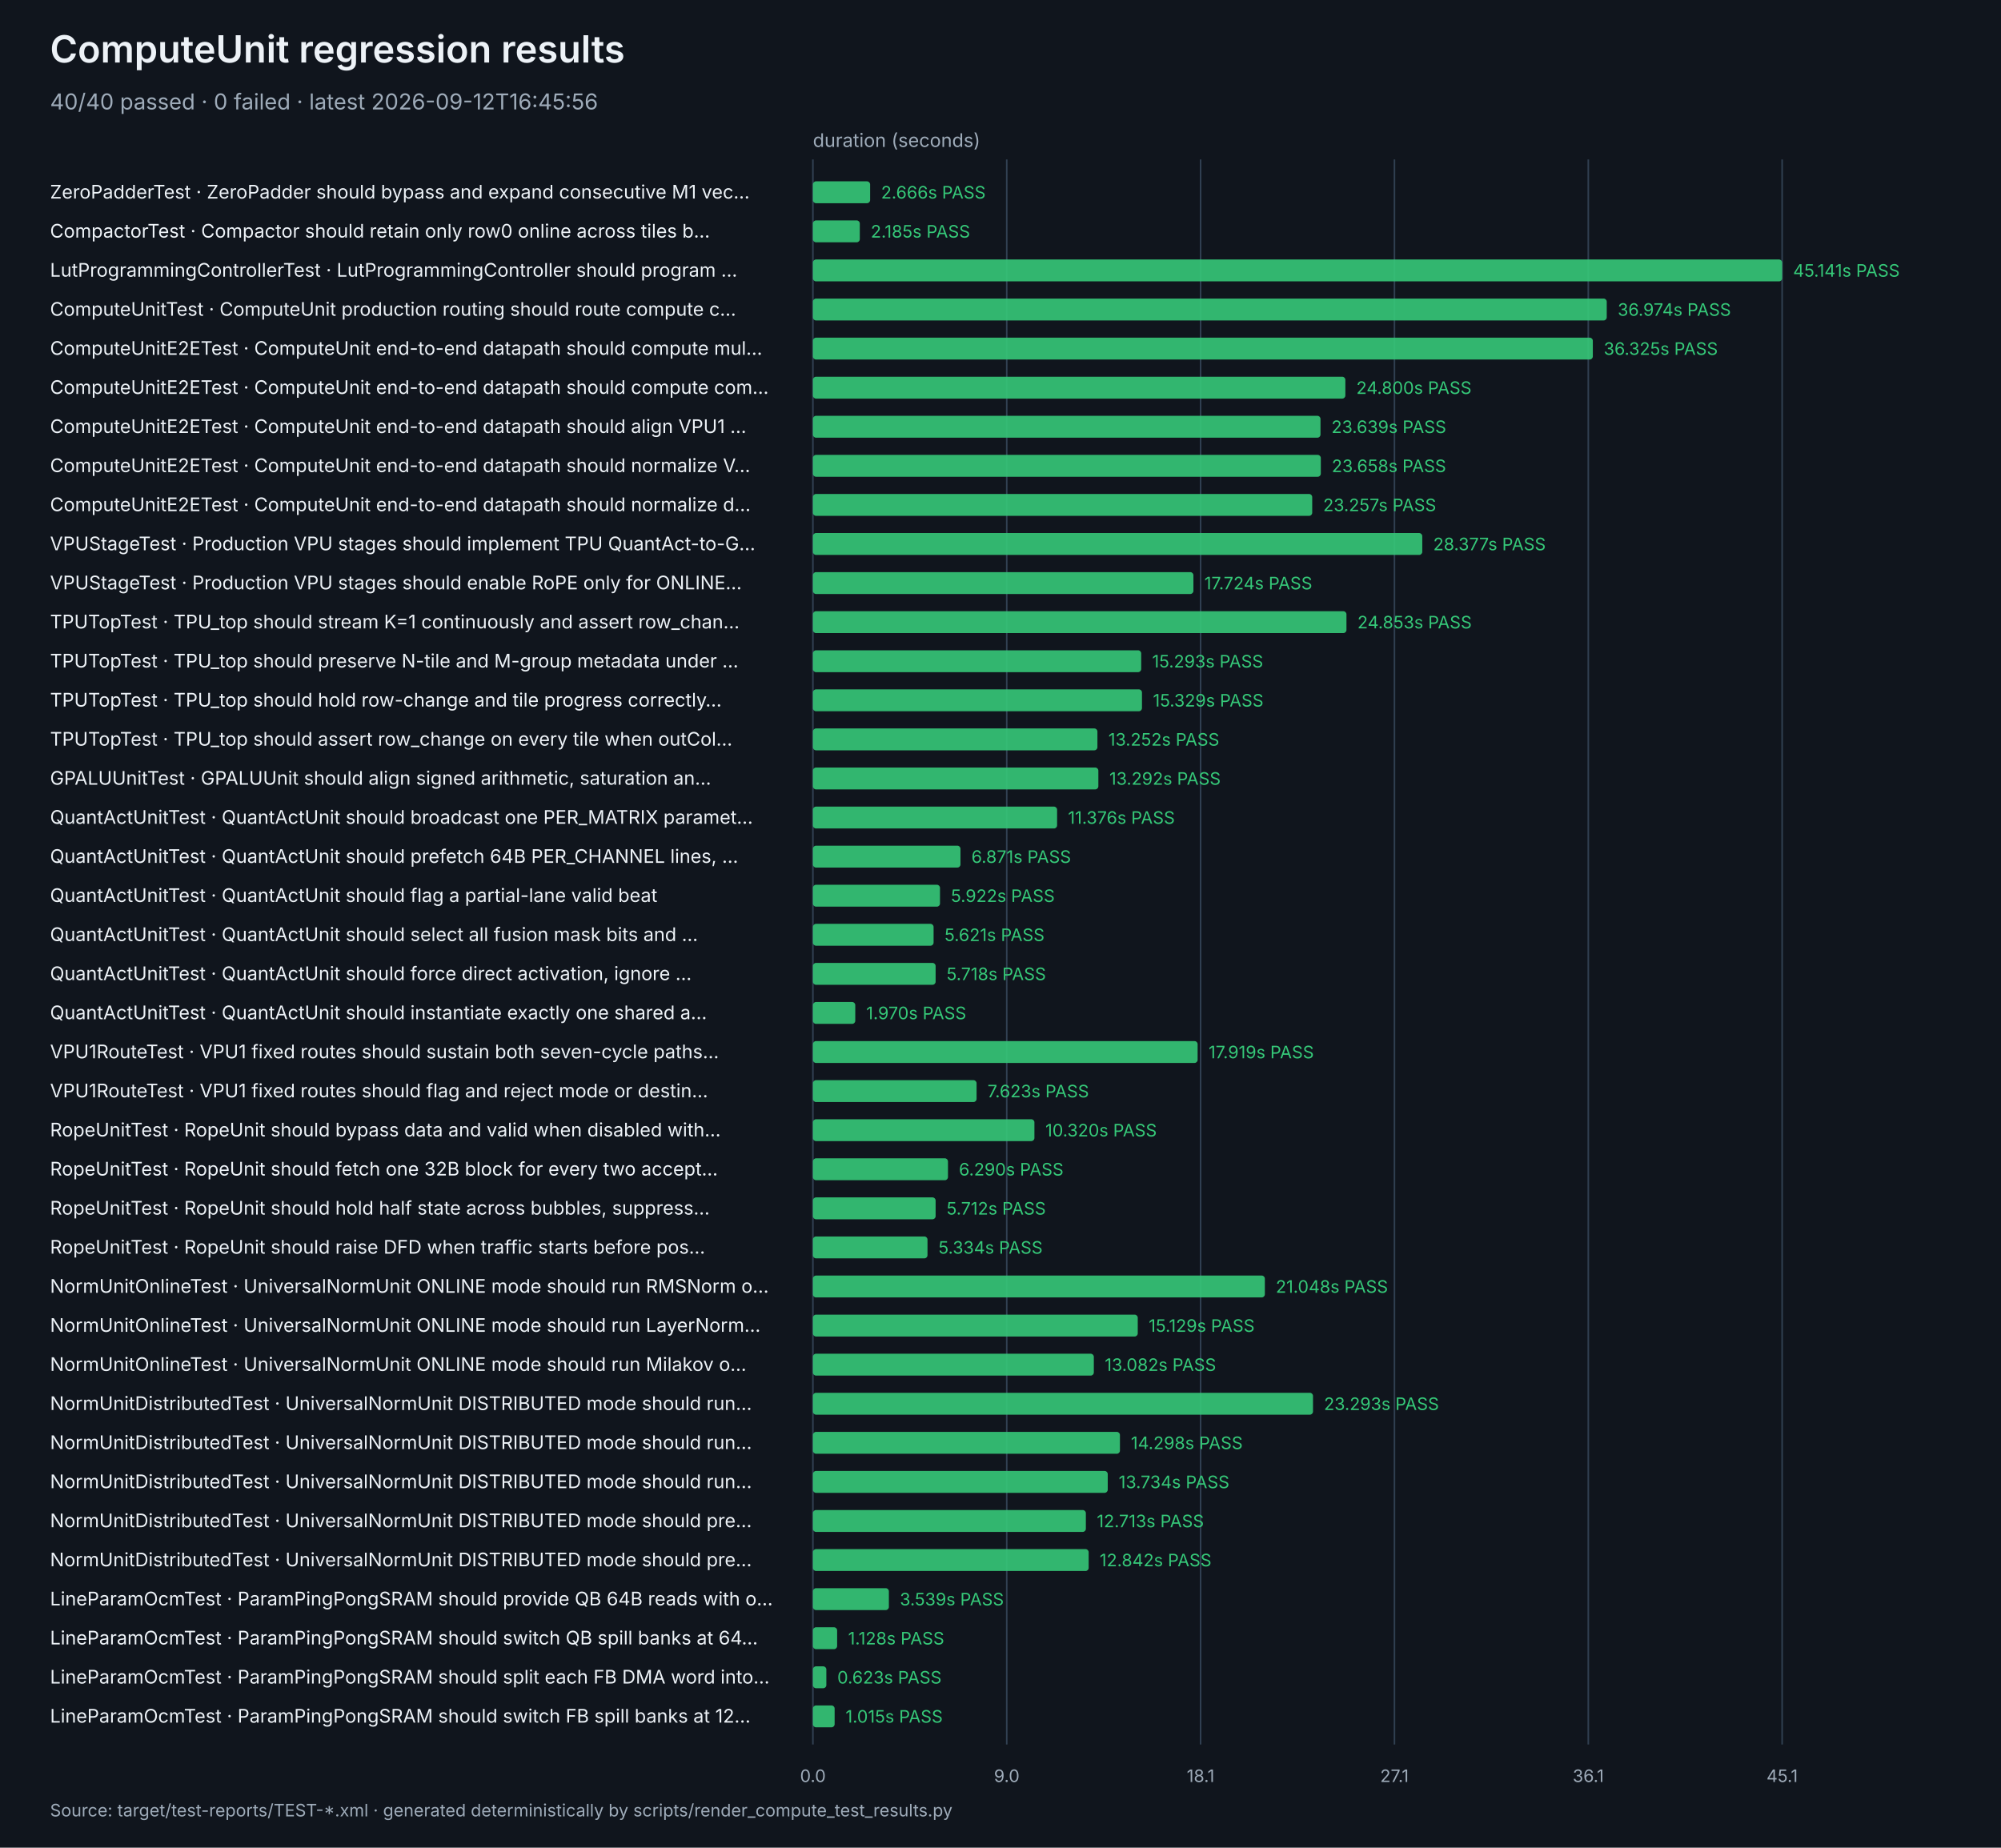
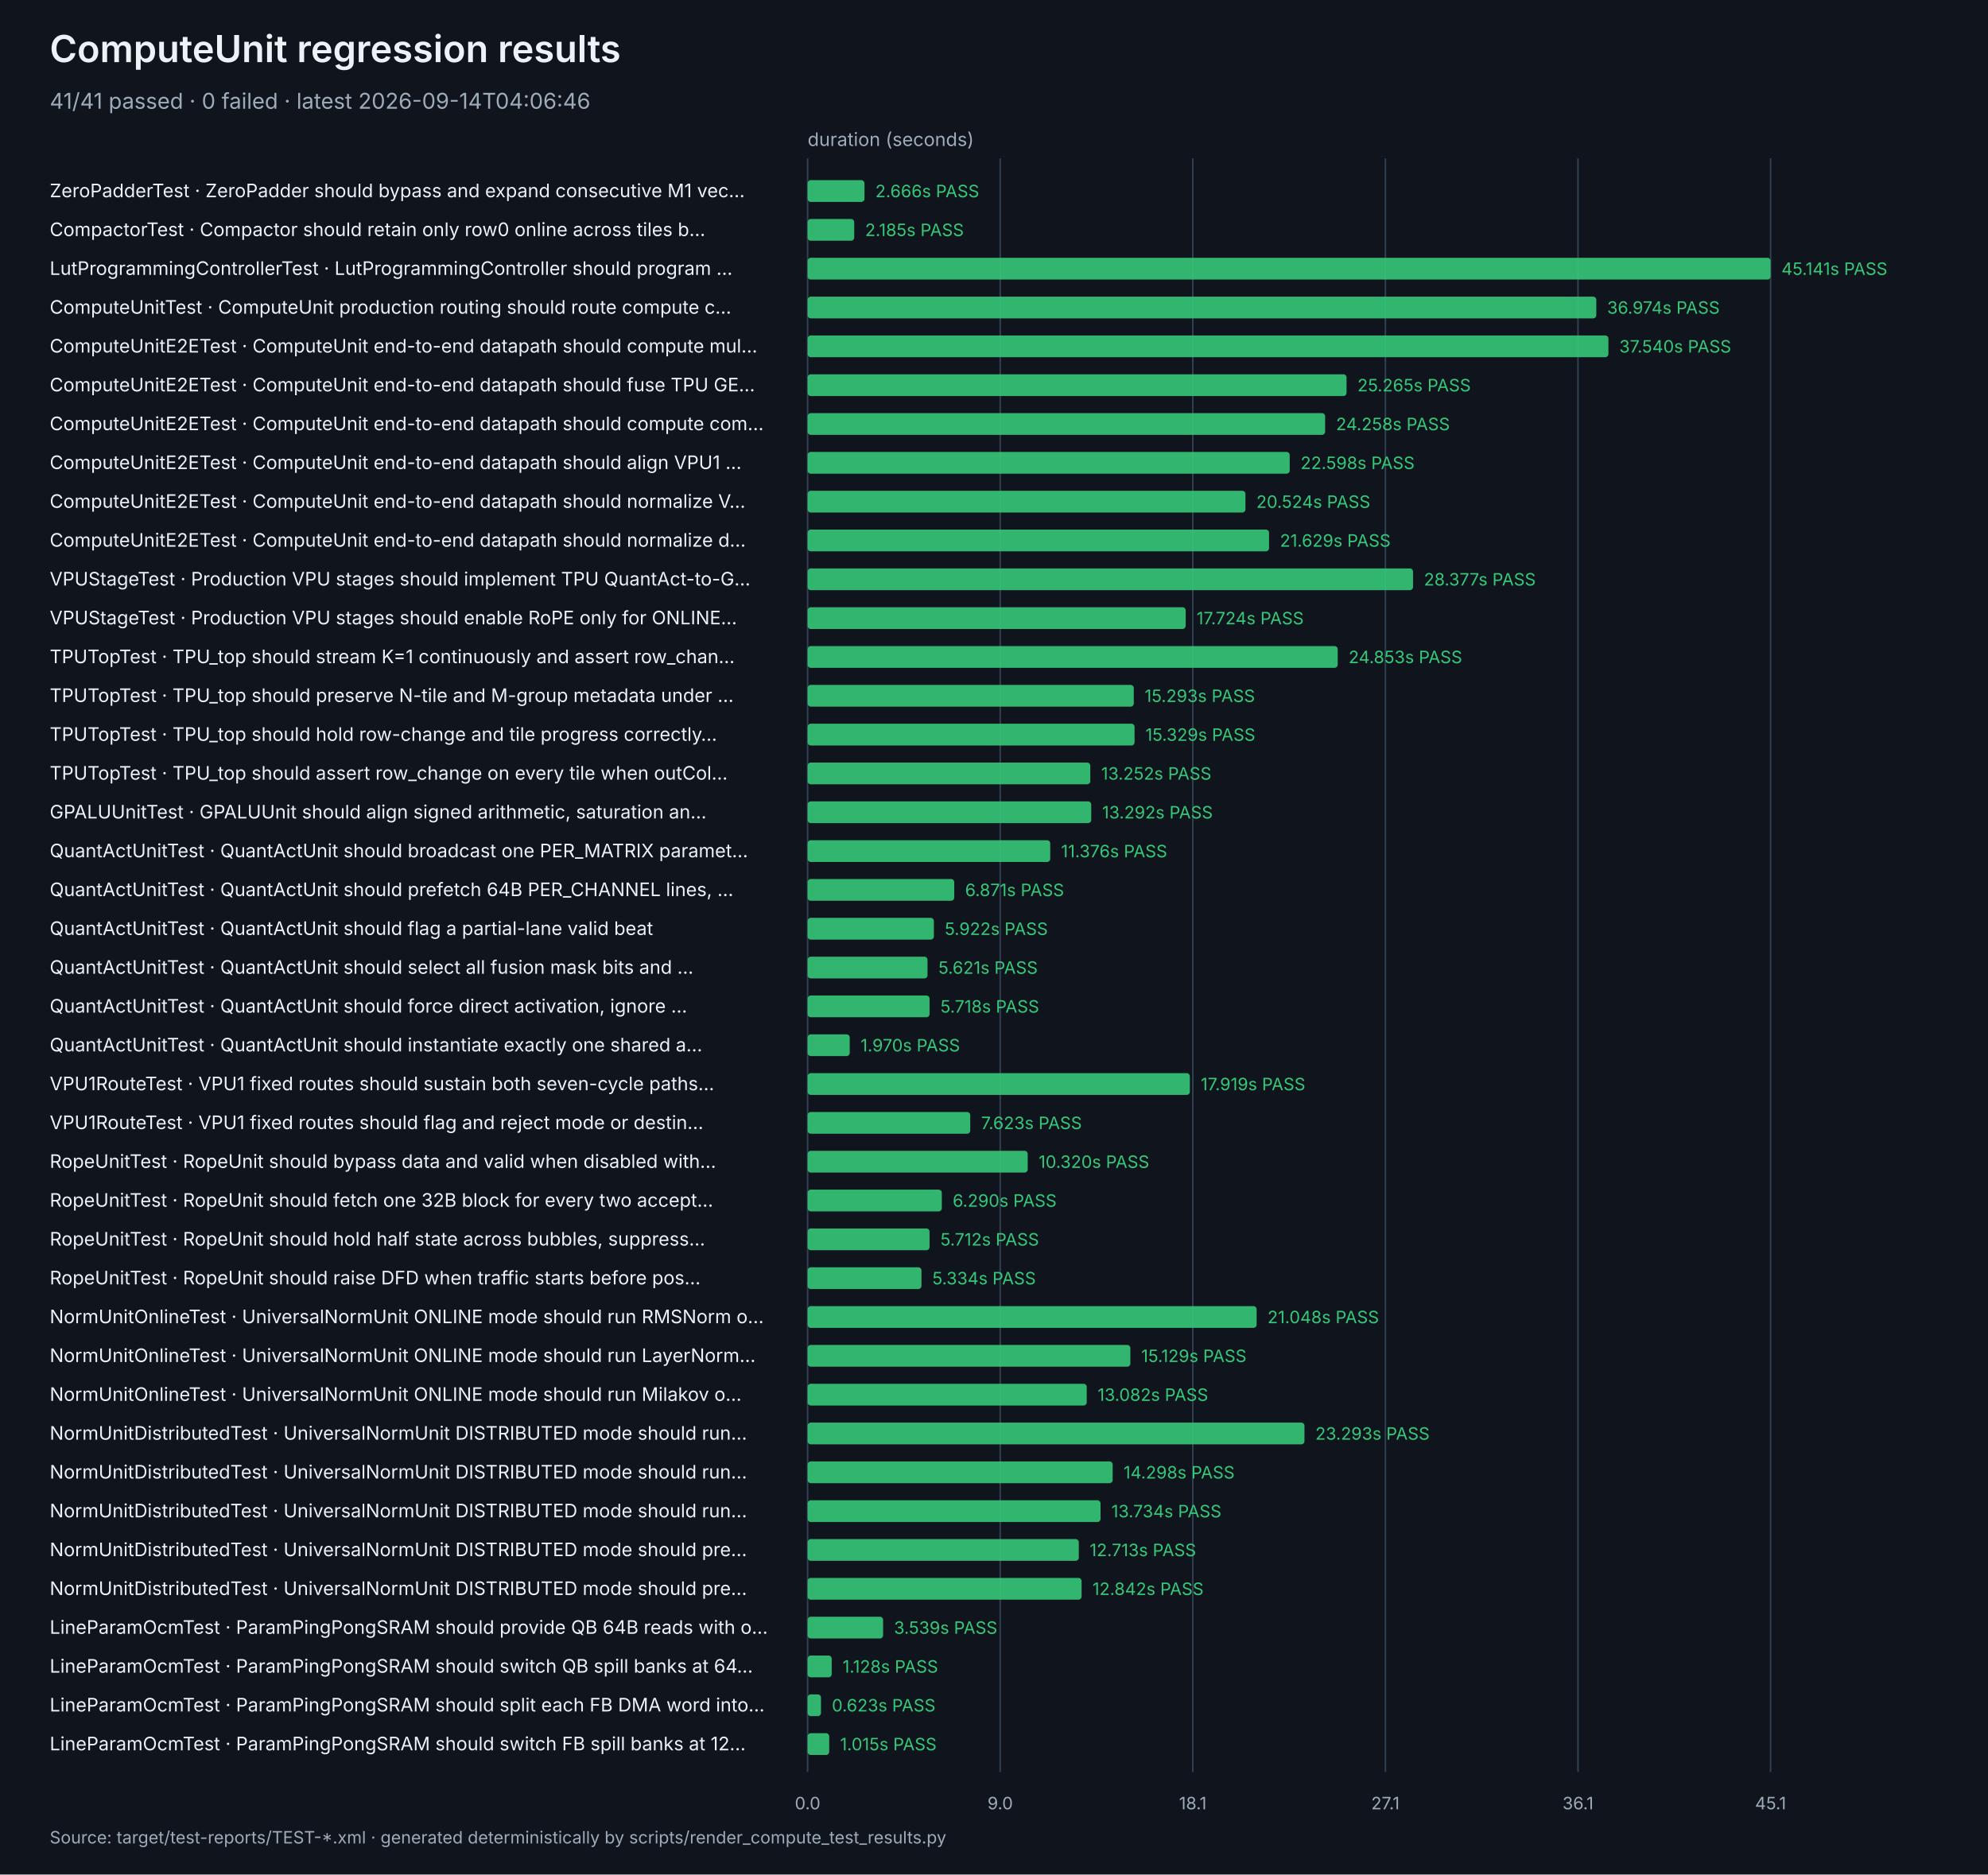
- <svg xmlns="http://www.w3.org/2000/svg" width="1280" height="1182" viewBox="0 0 1280 1182">
+ <svg xmlns="http://www.w3.org/2000/svg" width="1280" height="1207" viewBox="0 0 1280 1207">
  <rect width="100%" height="100%" fill="#10151d" />
  <style>text{font-family:Inter,system-ui,sans-serif;fill:#edf2f7}.muted{fill:#9eabb9}.pass{fill:#35c878}.fail{fill:#ef6461}.grid{stroke:#314052;stroke-width:1}.bar{opacity:.9}</style>
  <text x="32" y="40" font-size="24" font-weight="600">ComputeUnit regression results</text>
-   <text x="32" y="70" font-size="14" class="muted">40/40 passed · 0 failed · latest 2026-09-12T16:45:56</text>
+   <text x="32" y="70" font-size="14" class="muted">41/41 passed · 0 failed · latest 2026-09-14T04:06:46</text>
  <text x="520" y="94" font-size="12" class="muted">duration (seconds)</text>
-   <line x1="520.0" y1="102" x2="520.0" y2="1116" class="grid" />
-   <text x="520.0" y="1140" text-anchor="middle" font-size="11" class="muted">0.0</text>
-   <line x1="644.0" y1="102" x2="644.0" y2="1116" class="grid" />
-   <text x="644.0" y="1140" text-anchor="middle" font-size="11" class="muted">9.0</text>
-   <line x1="768.0" y1="102" x2="768.0" y2="1116" class="grid" />
-   <text x="768.0" y="1140" text-anchor="middle" font-size="11" class="muted">18.1</text>
-   <line x1="892.0" y1="102" x2="892.0" y2="1116" class="grid" />
-   <text x="892.0" y="1140" text-anchor="middle" font-size="11" class="muted">27.1</text>
-   <line x1="1016.0" y1="102" x2="1016.0" y2="1116" class="grid" />
-   <text x="1016.0" y="1140" text-anchor="middle" font-size="11" class="muted">36.1</text>
-   <line x1="1140.0" y1="102" x2="1140.0" y2="1116" class="grid" />
-   <text x="1140.0" y="1140" text-anchor="middle" font-size="11" class="muted">45.1</text>
+   <line x1="520.0" y1="102" x2="520.0" y2="1141" class="grid" />
+   <text x="520.0" y="1165" text-anchor="middle" font-size="11" class="muted">0.0</text>
+   <line x1="644.0" y1="102" x2="644.0" y2="1141" class="grid" />
+   <text x="644.0" y="1165" text-anchor="middle" font-size="11" class="muted">9.0</text>
+   <line x1="768.0" y1="102" x2="768.0" y2="1141" class="grid" />
+   <text x="768.0" y="1165" text-anchor="middle" font-size="11" class="muted">18.1</text>
+   <line x1="892.0" y1="102" x2="892.0" y2="1141" class="grid" />
+   <text x="892.0" y="1165" text-anchor="middle" font-size="11" class="muted">27.1</text>
+   <line x1="1016.0" y1="102" x2="1016.0" y2="1141" class="grid" />
+   <text x="1016.0" y="1165" text-anchor="middle" font-size="11" class="muted">36.1</text>
+   <line x1="1140.0" y1="102" x2="1140.0" y2="1141" class="grid" />
+   <text x="1140.0" y="1165" text-anchor="middle" font-size="11" class="muted">45.1</text>
  <text x="32" y="127" font-size="12">ZeroPadderTest · ZeroPadder should bypass and expand consecutive M1 vec…</text>
  <rect x="520" y="116" width="36.6" height="14" rx="2" class="bar pass" />
  <text x="563.6" y="127" font-size="11" class="pass">2.666s PASS</text>
  <text x="32" y="152" font-size="12">CompactorTest · Compactor should retain only row0 online across tiles b…</text>
  <rect x="520" y="141" width="30.0" height="14" rx="2" class="bar pass" />
  <text x="557.0" y="152" font-size="11" class="pass">2.185s PASS</text>
  <text x="32" y="177" font-size="12">LutProgrammingControllerTest · LutProgrammingController should program …</text>
  <rect x="520" y="166" width="620.0" height="14" rx="2" class="bar pass" />
  <text x="1147.0" y="177" font-size="11" class="pass">45.141s PASS</text>
  <text x="32" y="202" font-size="12">ComputeUnitTest · ComputeUnit production routing should route compute c…</text>
  <rect x="520" y="191" width="507.8" height="14" rx="2" class="bar pass" />
  <text x="1034.8" y="202" font-size="11" class="pass">36.974s PASS</text>
  <text x="32" y="227" font-size="12">ComputeUnitE2ETest · ComputeUnit end-to-end datapath should compute mul…</text>
-   <rect x="520" y="216" width="498.9" height="14" rx="2" class="bar pass" />
-   <text x="1025.9" y="227" font-size="11" class="pass">36.325s PASS</text>
-   <text x="32" y="252" font-size="12">ComputeUnitE2ETest · ComputeUnit end-to-end datapath should compute com…</text>
-   <rect x="520" y="241" width="340.6" height="14" rx="2" class="bar pass" />
-   <text x="867.6" y="252" font-size="11" class="pass">24.800s PASS</text>
-   <text x="32" y="277" font-size="12">ComputeUnitE2ETest · ComputeUnit end-to-end datapath should align VPU1 …</text>
-   <rect x="520" y="266" width="324.7" height="14" rx="2" class="bar pass" />
-   <text x="851.7" y="277" font-size="11" class="pass">23.639s PASS</text>
-   <text x="32" y="302" font-size="12">ComputeUnitE2ETest · ComputeUnit end-to-end datapath should normalize V…</text>
-   <rect x="520" y="291" width="324.9" height="14" rx="2" class="bar pass" />
-   <text x="851.9" y="302" font-size="11" class="pass">23.658s PASS</text>
-   <text x="32" y="327" font-size="12">ComputeUnitE2ETest · ComputeUnit end-to-end datapath should normalize d…</text>
-   <rect x="520" y="316" width="319.4" height="14" rx="2" class="bar pass" />
-   <text x="846.4" y="327" font-size="11" class="pass">23.257s PASS</text>
-   <text x="32" y="352" font-size="12">VPUStageTest · Production VPU stages should implement TPU QuantAct-to-G…</text>
-   <rect x="520" y="341" width="389.8" height="14" rx="2" class="bar pass" />
-   <text x="916.8" y="352" font-size="11" class="pass">28.377s PASS</text>
-   <text x="32" y="377" font-size="12">VPUStageTest · Production VPU stages should enable RoPE only for ONLINE…</text>
-   <rect x="520" y="366" width="243.4" height="14" rx="2" class="bar pass" />
-   <text x="770.4" y="377" font-size="11" class="pass">17.724s PASS</text>
-   <text x="32" y="402" font-size="12">TPUTopTest · TPU_top should stream K=1 continuously and assert row_chan…</text>
-   <rect x="520" y="391" width="341.3" height="14" rx="2" class="bar pass" />
-   <text x="868.3" y="402" font-size="11" class="pass">24.853s PASS</text>
-   <text x="32" y="427" font-size="12">TPUTopTest · TPU_top should preserve N-tile and M-group metadata under …</text>
-   <rect x="520" y="416" width="210.0" height="14" rx="2" class="bar pass" />
-   <text x="737.0" y="427" font-size="11" class="pass">15.293s PASS</text>
-   <text x="32" y="452" font-size="12">TPUTopTest · TPU_top should hold row-change and tile progress correctly…</text>
-   <rect x="520" y="441" width="210.5" height="14" rx="2" class="bar pass" />
-   <text x="737.5" y="452" font-size="11" class="pass">15.329s PASS</text>
-   <text x="32" y="477" font-size="12">TPUTopTest · TPU_top should assert row_change on every tile when outCol…</text>
-   <rect x="520" y="466" width="182.0" height="14" rx="2" class="bar pass" />
-   <text x="709.0" y="477" font-size="11" class="pass">13.252s PASS</text>
-   <text x="32" y="502" font-size="12">GPALUUnitTest · GPALUUnit should align signed arithmetic, saturation an…</text>
-   <rect x="520" y="491" width="182.6" height="14" rx="2" class="bar pass" />
-   <text x="709.6" y="502" font-size="11" class="pass">13.292s PASS</text>
-   <text x="32" y="527" font-size="12">QuantActUnitTest · QuantActUnit should broadcast one PER_MATRIX paramet…</text>
-   <rect x="520" y="516" width="156.2" height="14" rx="2" class="bar pass" />
-   <text x="683.2" y="527" font-size="11" class="pass">11.376s PASS</text>
-   <text x="32" y="552" font-size="12">QuantActUnitTest · QuantActUnit should prefetch 64B PER_CHANNEL lines, …</text>
-   <rect x="520" y="541" width="94.4" height="14" rx="2" class="bar pass" />
-   <text x="621.4" y="552" font-size="11" class="pass">6.871s PASS</text>
-   <text x="32" y="577" font-size="12">QuantActUnitTest · QuantActUnit should flag a partial-lane valid beat</text>
-   <rect x="520" y="566" width="81.3" height="14" rx="2" class="bar pass" />
-   <text x="608.3" y="577" font-size="11" class="pass">5.922s PASS</text>
-   <text x="32" y="602" font-size="12">QuantActUnitTest · QuantActUnit should select all fusion mask bits and …</text>
-   <rect x="520" y="591" width="77.2" height="14" rx="2" class="bar pass" />
-   <text x="604.2" y="602" font-size="11" class="pass">5.621s PASS</text>
-   <text x="32" y="627" font-size="12">QuantActUnitTest · QuantActUnit should force direct activation, ignore …</text>
-   <rect x="520" y="616" width="78.5" height="14" rx="2" class="bar pass" />
-   <text x="605.5" y="627" font-size="11" class="pass">5.718s PASS</text>
-   <text x="32" y="652" font-size="12">QuantActUnitTest · QuantActUnit should instantiate exactly one shared a…</text>
-   <rect x="520" y="641" width="27.1" height="14" rx="2" class="bar pass" />
-   <text x="554.1" y="652" font-size="11" class="pass">1.970s PASS</text>
-   <text x="32" y="677" font-size="12">VPU1RouteTest · VPU1 fixed routes should sustain both seven-cycle paths…</text>
-   <rect x="520" y="666" width="246.1" height="14" rx="2" class="bar pass" />
-   <text x="773.1" y="677" font-size="11" class="pass">17.919s PASS</text>
-   <text x="32" y="702" font-size="12">VPU1RouteTest · VPU1 fixed routes should flag and reject mode or destin…</text>
-   <rect x="520" y="691" width="104.7" height="14" rx="2" class="bar pass" />
-   <text x="631.7" y="702" font-size="11" class="pass">7.623s PASS</text>
-   <text x="32" y="727" font-size="12">RopeUnitTest · RopeUnit should bypass data and valid when disabled with…</text>
-   <rect x="520" y="716" width="141.7" height="14" rx="2" class="bar pass" />
-   <text x="668.7" y="727" font-size="11" class="pass">10.320s PASS</text>
-   <text x="32" y="752" font-size="12">RopeUnitTest · RopeUnit should fetch one 32B block for every two accept…</text>
-   <rect x="520" y="741" width="86.4" height="14" rx="2" class="bar pass" />
-   <text x="613.4" y="752" font-size="11" class="pass">6.290s PASS</text>
-   <text x="32" y="777" font-size="12">RopeUnitTest · RopeUnit should hold half state across bubbles, suppress…</text>
-   <rect x="520" y="766" width="78.5" height="14" rx="2" class="bar pass" />
-   <text x="605.5" y="777" font-size="11" class="pass">5.712s PASS</text>
-   <text x="32" y="802" font-size="12">RopeUnitTest · RopeUnit should raise DFD when traffic starts before pos…</text>
-   <rect x="520" y="791" width="73.3" height="14" rx="2" class="bar pass" />
-   <text x="600.3" y="802" font-size="11" class="pass">5.334s PASS</text>
-   <text x="32" y="827" font-size="12">NormUnitOnlineTest · UniversalNormUnit ONLINE mode should run RMSNorm o…</text>
-   <rect x="520" y="816" width="289.1" height="14" rx="2" class="bar pass" />
-   <text x="816.1" y="827" font-size="11" class="pass">21.048s PASS</text>
-   <text x="32" y="852" font-size="12">NormUnitOnlineTest · UniversalNormUnit ONLINE mode should run LayerNorm…</text>
-   <rect x="520" y="841" width="207.8" height="14" rx="2" class="bar pass" />
-   <text x="734.8" y="852" font-size="11" class="pass">15.129s PASS</text>
-   <text x="32" y="877" font-size="12">NormUnitOnlineTest · UniversalNormUnit ONLINE mode should run Milakov o…</text>
-   <rect x="520" y="866" width="179.7" height="14" rx="2" class="bar pass" />
-   <text x="706.7" y="877" font-size="11" class="pass">13.082s PASS</text>
-   <text x="32" y="902" font-size="12">NormUnitDistributedTest · UniversalNormUnit DISTRIBUTED mode should run…</text>
-   <rect x="520" y="891" width="319.9" height="14" rx="2" class="bar pass" />
-   <text x="846.9" y="902" font-size="11" class="pass">23.293s PASS</text>
+   <rect x="520" y="216" width="515.6" height="14" rx="2" class="bar pass" />
+   <text x="1042.6" y="227" font-size="11" class="pass">37.540s PASS</text>
+   <text x="32" y="252" font-size="12">ComputeUnitE2ETest · ComputeUnit end-to-end datapath should fuse TPU GE…</text>
+   <rect x="520" y="241" width="347.0" height="14" rx="2" class="bar pass" />
+   <text x="874.0" y="252" font-size="11" class="pass">25.265s PASS</text>
+   <text x="32" y="277" font-size="12">ComputeUnitE2ETest · ComputeUnit end-to-end datapath should compute com…</text>
+   <rect x="520" y="266" width="333.2" height="14" rx="2" class="bar pass" />
+   <text x="860.2" y="277" font-size="11" class="pass">24.258s PASS</text>
+   <text x="32" y="302" font-size="12">ComputeUnitE2ETest · ComputeUnit end-to-end datapath should align VPU1 …</text>
+   <rect x="520" y="291" width="310.4" height="14" rx="2" class="bar pass" />
+   <text x="837.4" y="302" font-size="11" class="pass">22.598s PASS</text>
+   <text x="32" y="327" font-size="12">ComputeUnitE2ETest · ComputeUnit end-to-end datapath should normalize V…</text>
+   <rect x="520" y="316" width="281.9" height="14" rx="2" class="bar pass" />
+   <text x="808.9" y="327" font-size="11" class="pass">20.524s PASS</text>
+   <text x="32" y="352" font-size="12">ComputeUnitE2ETest · ComputeUnit end-to-end datapath should normalize d…</text>
+   <rect x="520" y="341" width="297.1" height="14" rx="2" class="bar pass" />
+   <text x="824.1" y="352" font-size="11" class="pass">21.629s PASS</text>
+   <text x="32" y="377" font-size="12">VPUStageTest · Production VPU stages should implement TPU QuantAct-to-G…</text>
+   <rect x="520" y="366" width="389.8" height="14" rx="2" class="bar pass" />
+   <text x="916.8" y="377" font-size="11" class="pass">28.377s PASS</text>
+   <text x="32" y="402" font-size="12">VPUStageTest · Production VPU stages should enable RoPE only for ONLINE…</text>
+   <rect x="520" y="391" width="243.4" height="14" rx="2" class="bar pass" />
+   <text x="770.4" y="402" font-size="11" class="pass">17.724s PASS</text>
+   <text x="32" y="427" font-size="12">TPUTopTest · TPU_top should stream K=1 continuously and assert row_chan…</text>
+   <rect x="520" y="416" width="341.3" height="14" rx="2" class="bar pass" />
+   <text x="868.3" y="427" font-size="11" class="pass">24.853s PASS</text>
+   <text x="32" y="452" font-size="12">TPUTopTest · TPU_top should preserve N-tile and M-group metadata under …</text>
+   <rect x="520" y="441" width="210.0" height="14" rx="2" class="bar pass" />
+   <text x="737.0" y="452" font-size="11" class="pass">15.293s PASS</text>
+   <text x="32" y="477" font-size="12">TPUTopTest · TPU_top should hold row-change and tile progress correctly…</text>
+   <rect x="520" y="466" width="210.5" height="14" rx="2" class="bar pass" />
+   <text x="737.5" y="477" font-size="11" class="pass">15.329s PASS</text>
+   <text x="32" y="502" font-size="12">TPUTopTest · TPU_top should assert row_change on every tile when outCol…</text>
+   <rect x="520" y="491" width="182.0" height="14" rx="2" class="bar pass" />
+   <text x="709.0" y="502" font-size="11" class="pass">13.252s PASS</text>
+   <text x="32" y="527" font-size="12">GPALUUnitTest · GPALUUnit should align signed arithmetic, saturation an…</text>
+   <rect x="520" y="516" width="182.6" height="14" rx="2" class="bar pass" />
+   <text x="709.6" y="527" font-size="11" class="pass">13.292s PASS</text>
+   <text x="32" y="552" font-size="12">QuantActUnitTest · QuantActUnit should broadcast one PER_MATRIX paramet…</text>
+   <rect x="520" y="541" width="156.2" height="14" rx="2" class="bar pass" />
+   <text x="683.2" y="552" font-size="11" class="pass">11.376s PASS</text>
+   <text x="32" y="577" font-size="12">QuantActUnitTest · QuantActUnit should prefetch 64B PER_CHANNEL lines, …</text>
+   <rect x="520" y="566" width="94.4" height="14" rx="2" class="bar pass" />
+   <text x="621.4" y="577" font-size="11" class="pass">6.871s PASS</text>
+   <text x="32" y="602" font-size="12">QuantActUnitTest · QuantActUnit should flag a partial-lane valid beat</text>
+   <rect x="520" y="591" width="81.3" height="14" rx="2" class="bar pass" />
+   <text x="608.3" y="602" font-size="11" class="pass">5.922s PASS</text>
+   <text x="32" y="627" font-size="12">QuantActUnitTest · QuantActUnit should select all fusion mask bits and …</text>
+   <rect x="520" y="616" width="77.2" height="14" rx="2" class="bar pass" />
+   <text x="604.2" y="627" font-size="11" class="pass">5.621s PASS</text>
+   <text x="32" y="652" font-size="12">QuantActUnitTest · QuantActUnit should force direct activation, ignore …</text>
+   <rect x="520" y="641" width="78.5" height="14" rx="2" class="bar pass" />
+   <text x="605.5" y="652" font-size="11" class="pass">5.718s PASS</text>
+   <text x="32" y="677" font-size="12">QuantActUnitTest · QuantActUnit should instantiate exactly one shared a…</text>
+   <rect x="520" y="666" width="27.1" height="14" rx="2" class="bar pass" />
+   <text x="554.1" y="677" font-size="11" class="pass">1.970s PASS</text>
+   <text x="32" y="702" font-size="12">VPU1RouteTest · VPU1 fixed routes should sustain both seven-cycle paths…</text>
+   <rect x="520" y="691" width="246.1" height="14" rx="2" class="bar pass" />
+   <text x="773.1" y="702" font-size="11" class="pass">17.919s PASS</text>
+   <text x="32" y="727" font-size="12">VPU1RouteTest · VPU1 fixed routes should flag and reject mode or destin…</text>
+   <rect x="520" y="716" width="104.7" height="14" rx="2" class="bar pass" />
+   <text x="631.7" y="727" font-size="11" class="pass">7.623s PASS</text>
+   <text x="32" y="752" font-size="12">RopeUnitTest · RopeUnit should bypass data and valid when disabled with…</text>
+   <rect x="520" y="741" width="141.7" height="14" rx="2" class="bar pass" />
+   <text x="668.7" y="752" font-size="11" class="pass">10.320s PASS</text>
+   <text x="32" y="777" font-size="12">RopeUnitTest · RopeUnit should fetch one 32B block for every two accept…</text>
+   <rect x="520" y="766" width="86.4" height="14" rx="2" class="bar pass" />
+   <text x="613.4" y="777" font-size="11" class="pass">6.290s PASS</text>
+   <text x="32" y="802" font-size="12">RopeUnitTest · RopeUnit should hold half state across bubbles, suppress…</text>
+   <rect x="520" y="791" width="78.5" height="14" rx="2" class="bar pass" />
+   <text x="605.5" y="802" font-size="11" class="pass">5.712s PASS</text>
+   <text x="32" y="827" font-size="12">RopeUnitTest · RopeUnit should raise DFD when traffic starts before pos…</text>
+   <rect x="520" y="816" width="73.3" height="14" rx="2" class="bar pass" />
+   <text x="600.3" y="827" font-size="11" class="pass">5.334s PASS</text>
+   <text x="32" y="852" font-size="12">NormUnitOnlineTest · UniversalNormUnit ONLINE mode should run RMSNorm o…</text>
+   <rect x="520" y="841" width="289.1" height="14" rx="2" class="bar pass" />
+   <text x="816.1" y="852" font-size="11" class="pass">21.048s PASS</text>
+   <text x="32" y="877" font-size="12">NormUnitOnlineTest · UniversalNormUnit ONLINE mode should run LayerNorm…</text>
+   <rect x="520" y="866" width="207.8" height="14" rx="2" class="bar pass" />
+   <text x="734.8" y="877" font-size="11" class="pass">15.129s PASS</text>
+   <text x="32" y="902" font-size="12">NormUnitOnlineTest · UniversalNormUnit ONLINE mode should run Milakov o…</text>
+   <rect x="520" y="891" width="179.7" height="14" rx="2" class="bar pass" />
+   <text x="706.7" y="902" font-size="11" class="pass">13.082s PASS</text>
  <text x="32" y="927" font-size="12">NormUnitDistributedTest · UniversalNormUnit DISTRIBUTED mode should run…</text>
-   <rect x="520" y="916" width="196.4" height="14" rx="2" class="bar pass" />
-   <text x="723.4" y="927" font-size="11" class="pass">14.298s PASS</text>
+   <rect x="520" y="916" width="319.9" height="14" rx="2" class="bar pass" />
+   <text x="846.9" y="927" font-size="11" class="pass">23.293s PASS</text>
  <text x="32" y="952" font-size="12">NormUnitDistributedTest · UniversalNormUnit DISTRIBUTED mode should run…</text>
-   <rect x="520" y="941" width="188.6" height="14" rx="2" class="bar pass" />
-   <text x="715.6" y="952" font-size="11" class="pass">13.734s PASS</text>
-   <text x="32" y="977" font-size="12">NormUnitDistributedTest · UniversalNormUnit DISTRIBUTED mode should pre…</text>
-   <rect x="520" y="966" width="174.6" height="14" rx="2" class="bar pass" />
-   <text x="701.6" y="977" font-size="11" class="pass">12.713s PASS</text>
+   <rect x="520" y="941" width="196.4" height="14" rx="2" class="bar pass" />
+   <text x="723.4" y="952" font-size="11" class="pass">14.298s PASS</text>
+   <text x="32" y="977" font-size="12">NormUnitDistributedTest · UniversalNormUnit DISTRIBUTED mode should run…</text>
+   <rect x="520" y="966" width="188.6" height="14" rx="2" class="bar pass" />
+   <text x="715.6" y="977" font-size="11" class="pass">13.734s PASS</text>
  <text x="32" y="1002" font-size="12">NormUnitDistributedTest · UniversalNormUnit DISTRIBUTED mode should pre…</text>
-   <rect x="520" y="991" width="176.4" height="14" rx="2" class="bar pass" />
-   <text x="703.4" y="1002" font-size="11" class="pass">12.842s PASS</text>
-   <text x="32" y="1027" font-size="12">LineParamOcmTest · ParamPingPongSRAM should provide QB 64B reads with o…</text>
-   <rect x="520" y="1016" width="48.6" height="14" rx="2" class="bar pass" />
-   <text x="575.6" y="1027" font-size="11" class="pass">3.539s PASS</text>
-   <text x="32" y="1052" font-size="12">LineParamOcmTest · ParamPingPongSRAM should switch QB spill banks at 64…</text>
-   <rect x="520" y="1041" width="15.5" height="14" rx="2" class="bar pass" />
-   <text x="542.5" y="1052" font-size="11" class="pass">1.128s PASS</text>
-   <text x="32" y="1077" font-size="12">LineParamOcmTest · ParamPingPongSRAM should split each FB DMA word into…</text>
-   <rect x="520" y="1066" width="8.6" height="14" rx="2" class="bar pass" />
-   <text x="535.6" y="1077" font-size="11" class="pass">0.623s PASS</text>
-   <text x="32" y="1102" font-size="12">LineParamOcmTest · ParamPingPongSRAM should switch FB spill banks at 12…</text>
-   <rect x="520" y="1091" width="13.9" height="14" rx="2" class="bar pass" />
-   <text x="540.9" y="1102" font-size="11" class="pass">1.015s PASS</text>
-   <text x="32" y="1162" font-size="11" class="muted">Source: target/test-reports/TEST-*.xml · generated deterministically by scripts/render_compute_test_results.py</text>
+   <rect x="520" y="991" width="174.6" height="14" rx="2" class="bar pass" />
+   <text x="701.6" y="1002" font-size="11" class="pass">12.713s PASS</text>
+   <text x="32" y="1027" font-size="12">NormUnitDistributedTest · UniversalNormUnit DISTRIBUTED mode should pre…</text>
+   <rect x="520" y="1016" width="176.4" height="14" rx="2" class="bar pass" />
+   <text x="703.4" y="1027" font-size="11" class="pass">12.842s PASS</text>
+   <text x="32" y="1052" font-size="12">LineParamOcmTest · ParamPingPongSRAM should provide QB 64B reads with o…</text>
+   <rect x="520" y="1041" width="48.6" height="14" rx="2" class="bar pass" />
+   <text x="575.6" y="1052" font-size="11" class="pass">3.539s PASS</text>
+   <text x="32" y="1077" font-size="12">LineParamOcmTest · ParamPingPongSRAM should switch QB spill banks at 64…</text>
+   <rect x="520" y="1066" width="15.5" height="14" rx="2" class="bar pass" />
+   <text x="542.5" y="1077" font-size="11" class="pass">1.128s PASS</text>
+   <text x="32" y="1102" font-size="12">LineParamOcmTest · ParamPingPongSRAM should split each FB DMA word into…</text>
+   <rect x="520" y="1091" width="8.6" height="14" rx="2" class="bar pass" />
+   <text x="535.6" y="1102" font-size="11" class="pass">0.623s PASS</text>
+   <text x="32" y="1127" font-size="12">LineParamOcmTest · ParamPingPongSRAM should switch FB spill banks at 12…</text>
+   <rect x="520" y="1116" width="13.9" height="14" rx="2" class="bar pass" />
+   <text x="540.9" y="1127" font-size="11" class="pass">1.015s PASS</text>
+   <text x="32" y="1187" font-size="11" class="muted">Source: target/test-reports/TEST-*.xml · generated deterministically by scripts/render_compute_test_results.py</text>
</svg>
